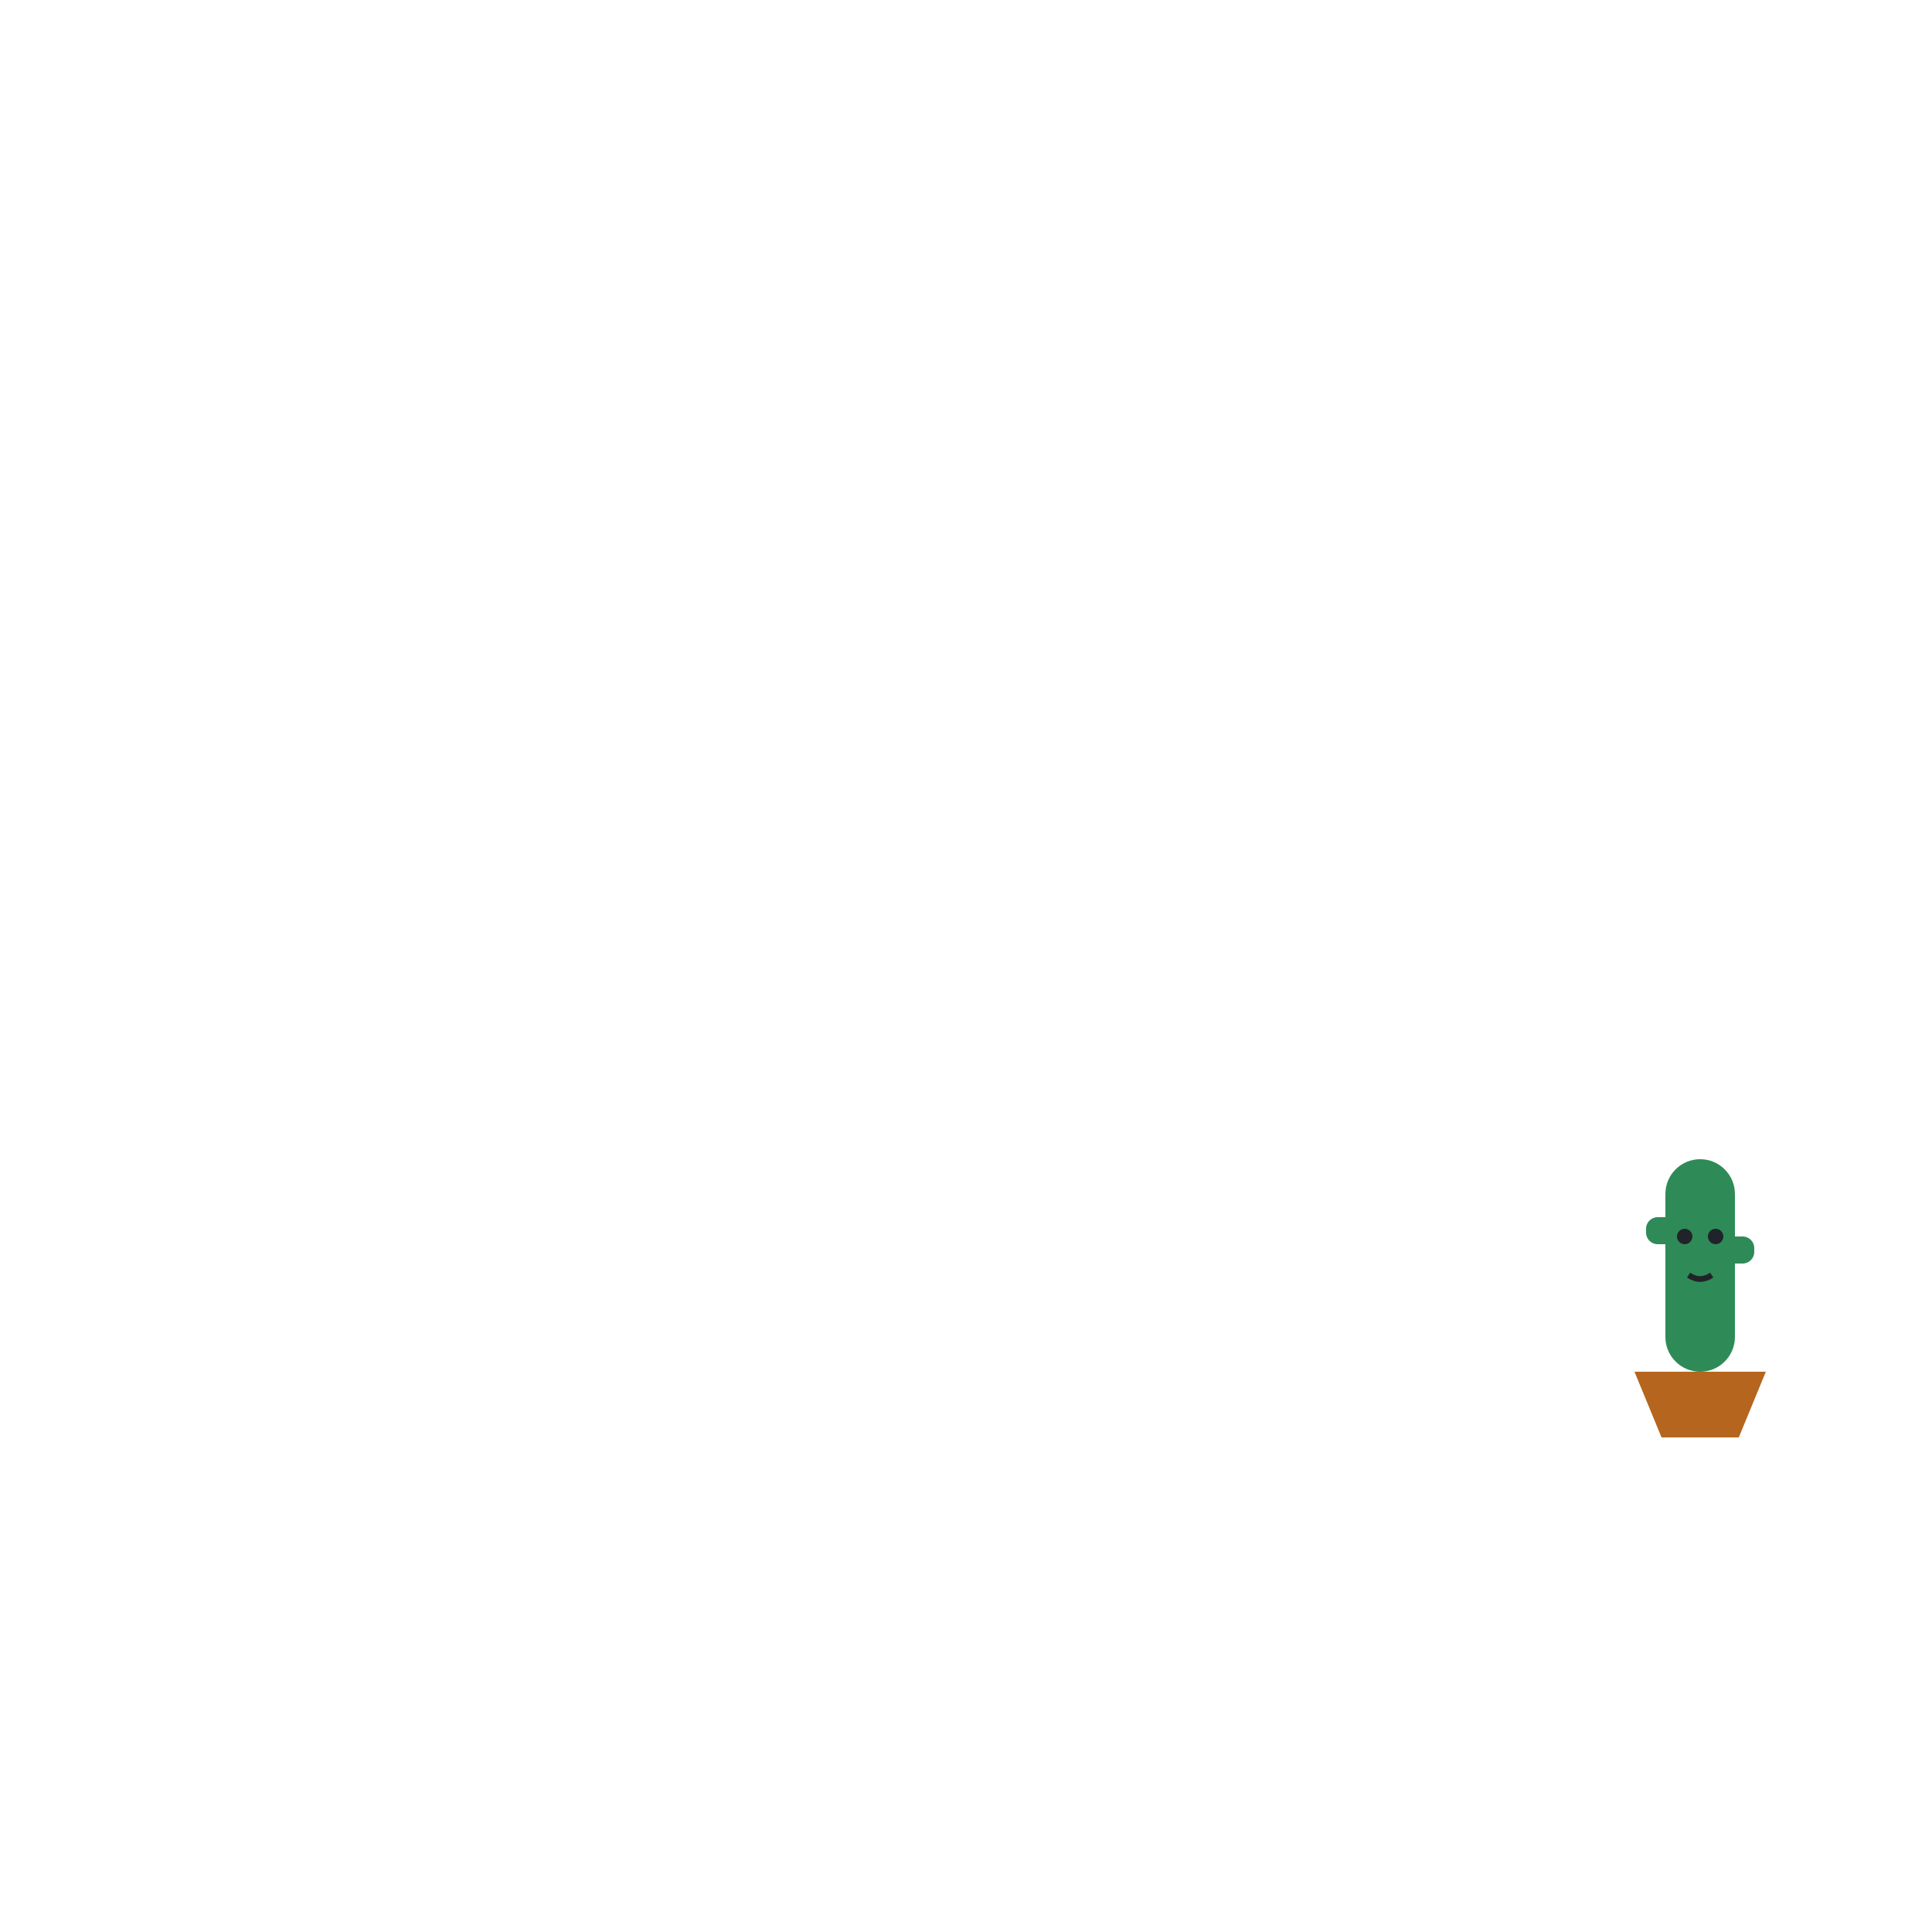
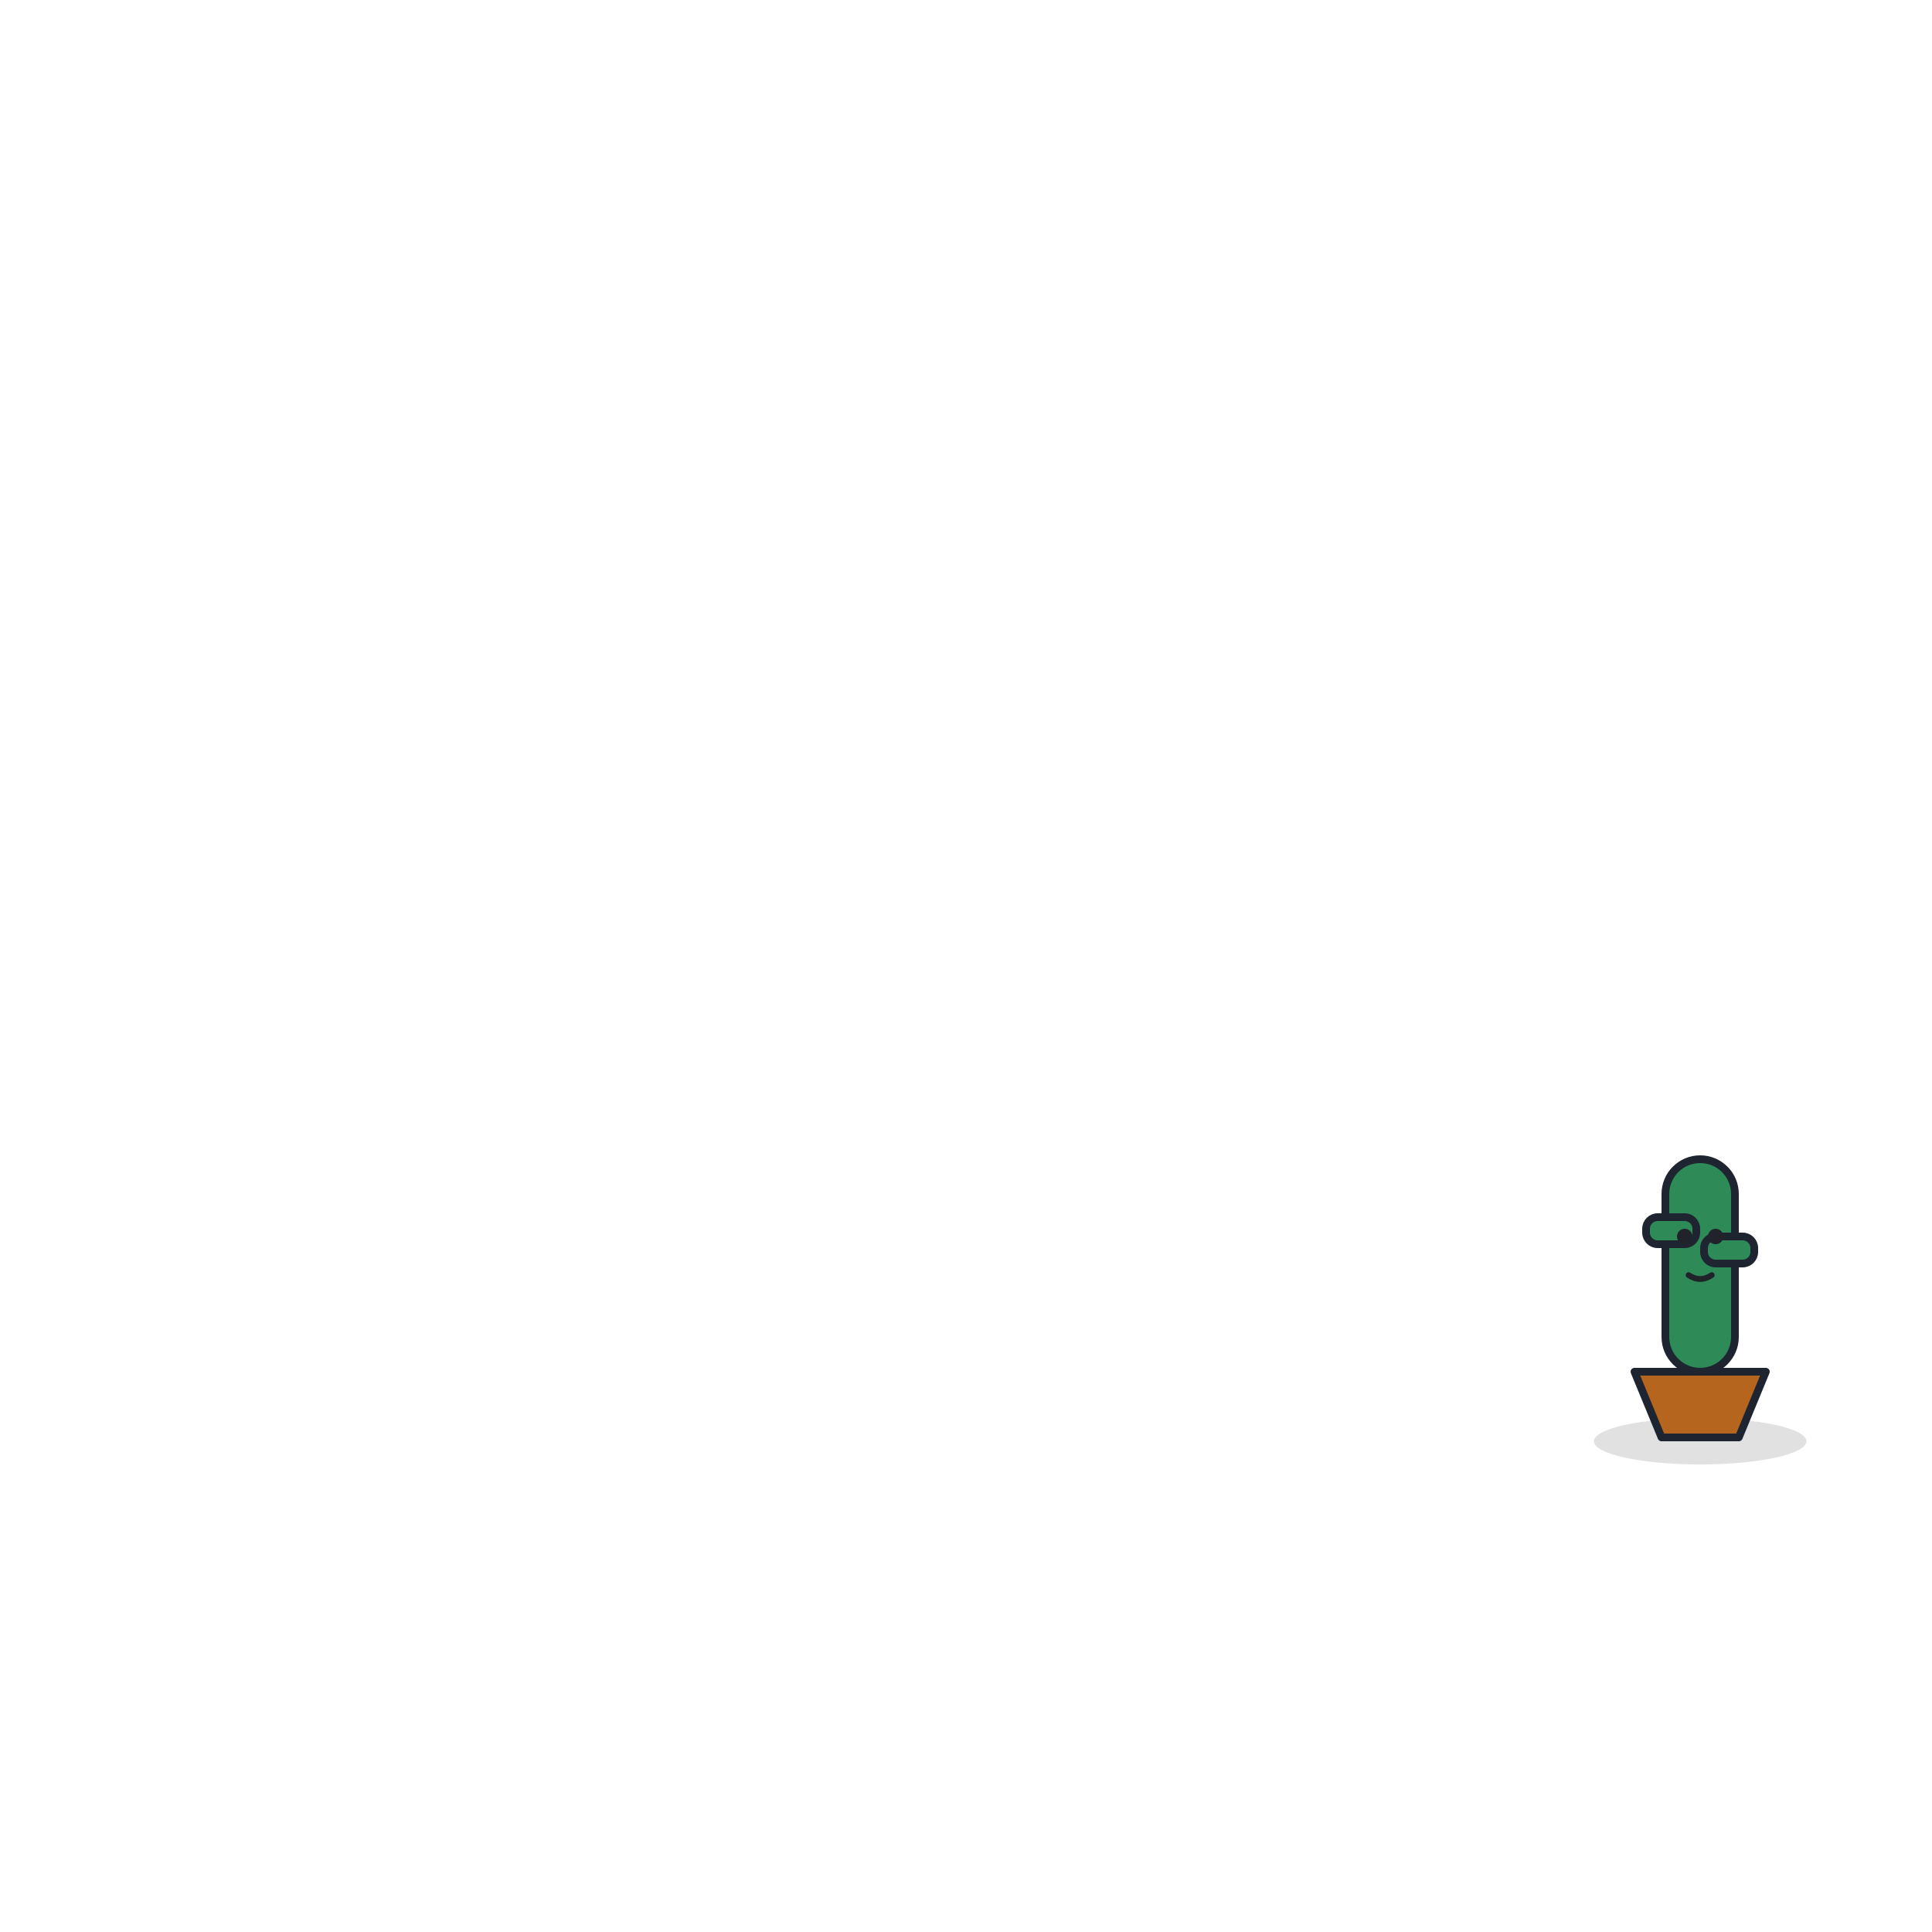
<svg xmlns="http://www.w3.org/2000/svg" viewBox="0 0 1000 1000" width="1000" height="1000">
-   <rect x="862" y="600" width="36" height="110" rx="18" fill="#2e8b57" />
-   <rect x="852" y="630" width="26" height="14" rx="6" fill="#2e8b57" />
-   <rect x="882" y="640" width="26" height="14" rx="6" fill="#2e8b57" />
-   <circle cx="872" cy="640" r="4" fill="#20242a" />
-   <circle cx="888" cy="640" r="4" fill="#20242a" />
-   <path d="M874 660 Q880 664 886 660" stroke="#20242a" stroke-width="3" fill="none" />
-   <path d="M846 710 L914 710 L900 744 L860 744 Z" fill="#b5651d" />
+   <defs>
+     <linearGradient id="skinGrad" x1="0" y1="0" x2="0" y2="1">
+       <stop offset="0" stop-color="#969696" />
+       <stop offset="1" stop-color="#767676" />
+     </linearGradient>
+     <linearGradient id="hairGrad" x1="0" y1="0" x2="0" y2="1">
+       <stop offset="0" stop-color="#5c5c5c" />
+       <stop offset="1" stop-color="#3c3c3c" />
+     </linearGradient>
+     <linearGradient id="wallGrad" x1="0" y1="0" x2="0" y2="1">
+       <stop offset="0" stop-color="#a6abb5" />
+       <stop offset="1" stop-color="#898e99" />
+     </linearGradient>
+     <linearGradient id="floorGrad" x1="0" y1="0" x2="0" y2="1">
+       <stop offset="0" stop-color="#5f5f5f" />
+       <stop offset="1" stop-color="#424242" />
+     </linearGradient>
+     <linearGradient id="glassGrad" x1="0" y1="0" x2="1" y2="1">
+       <stop offset="0" stop-color="#ddeaf7" />
+       <stop offset="1" stop-color="#a9c6e0" />
+     </linearGradient>
+     <linearGradient id="woodGrad" x1="0" y1="0" x2="0" y2="1">
+       <stop offset="0" stop-color="#b98d60" />
+       <stop offset="1" stop-color="#8a6238" />
+     </linearGradient>
+     <linearGradient id="steelGrad" x1="0" y1="0" x2="0" y2="1">
+       <stop offset="0" stop-color="#8b93a3" />
+       <stop offset="1" stop-color="#5d6672" />
+     </linearGradient>
+   </defs>
+   <ellipse cx="880" cy="746" rx="55" ry="12" fill="#000000" opacity="0.12" stroke="none" />
+   <g stroke="#1e2430" stroke-width="4" stroke-linejoin="round" stroke-linecap="round">
+     <rect x="862" y="600" width="36" height="110" rx="18" fill="#2e8b57" />
+     <rect x="852" y="630" width="26" height="14" rx="6" fill="#2e8b57" />
+     <rect x="882" y="640" width="26" height="14" rx="6" fill="#2e8b57" />
+     <circle cx="872" cy="640" r="4" fill="#20242a" stroke="none" />
+     <circle cx="888" cy="640" r="4" fill="#20242a" stroke="none" />
+     <path d="M874 660 Q880 664 886 660" stroke="#20242a" stroke-width="3" fill="none" />
+     <path d="M846 710 L914 710 L900 744 L860 744 Z" fill="#b5651d" />
+   </g>
</svg>
